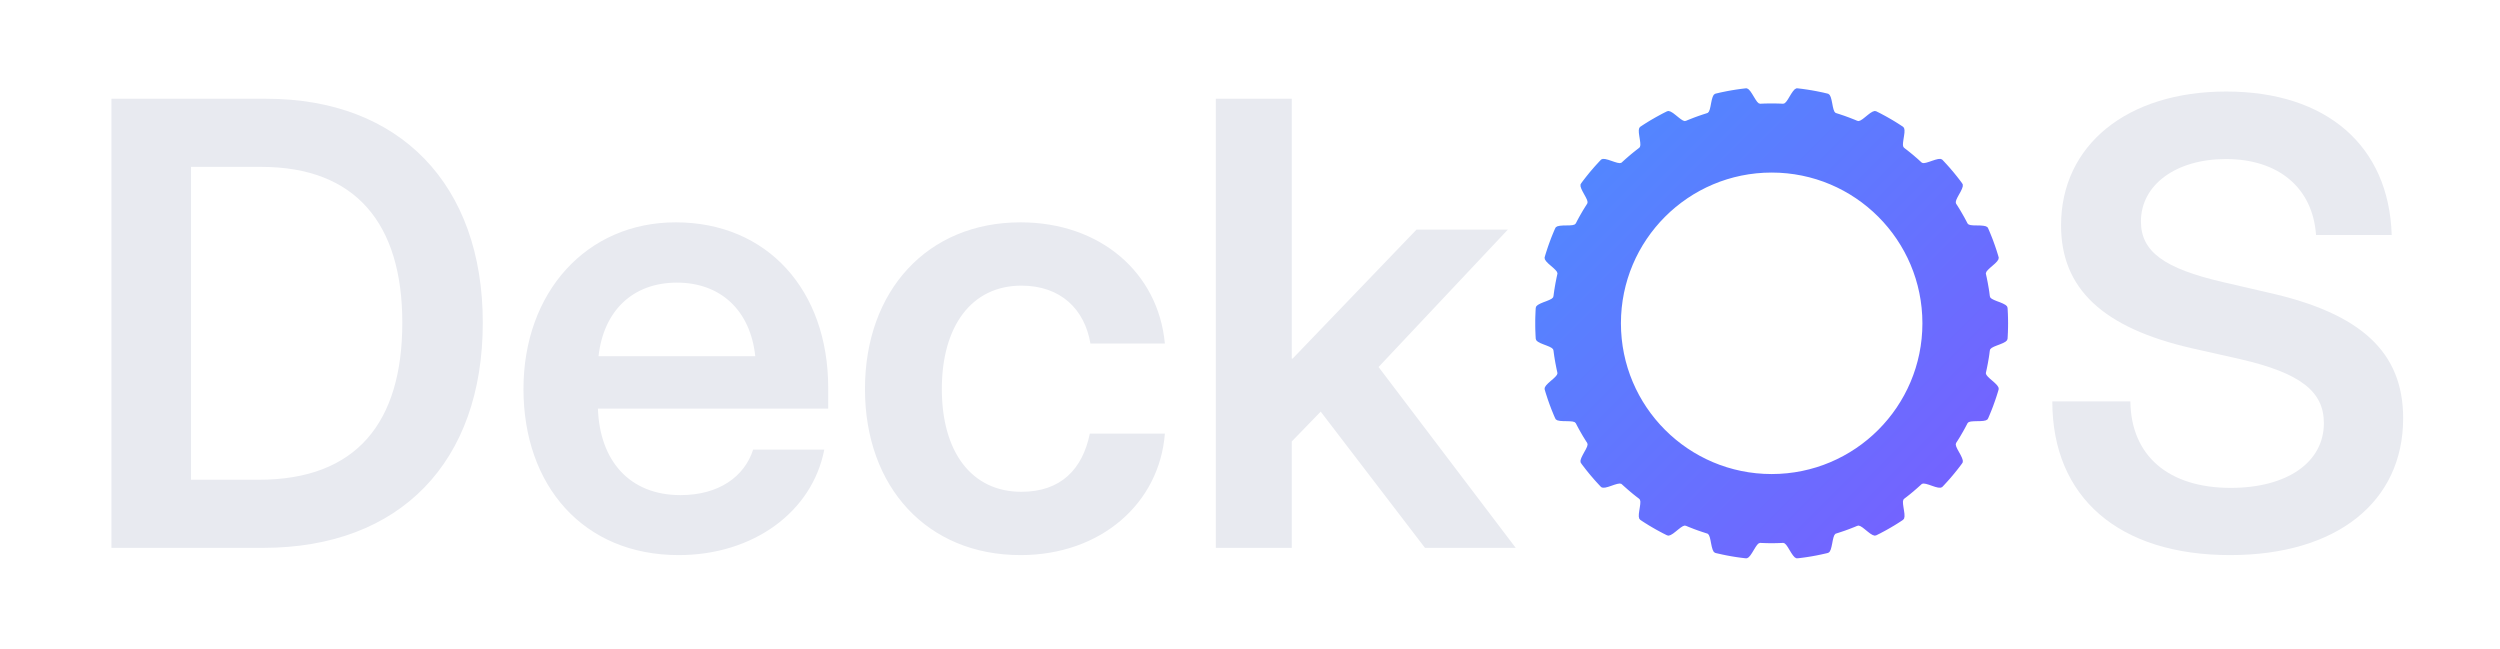
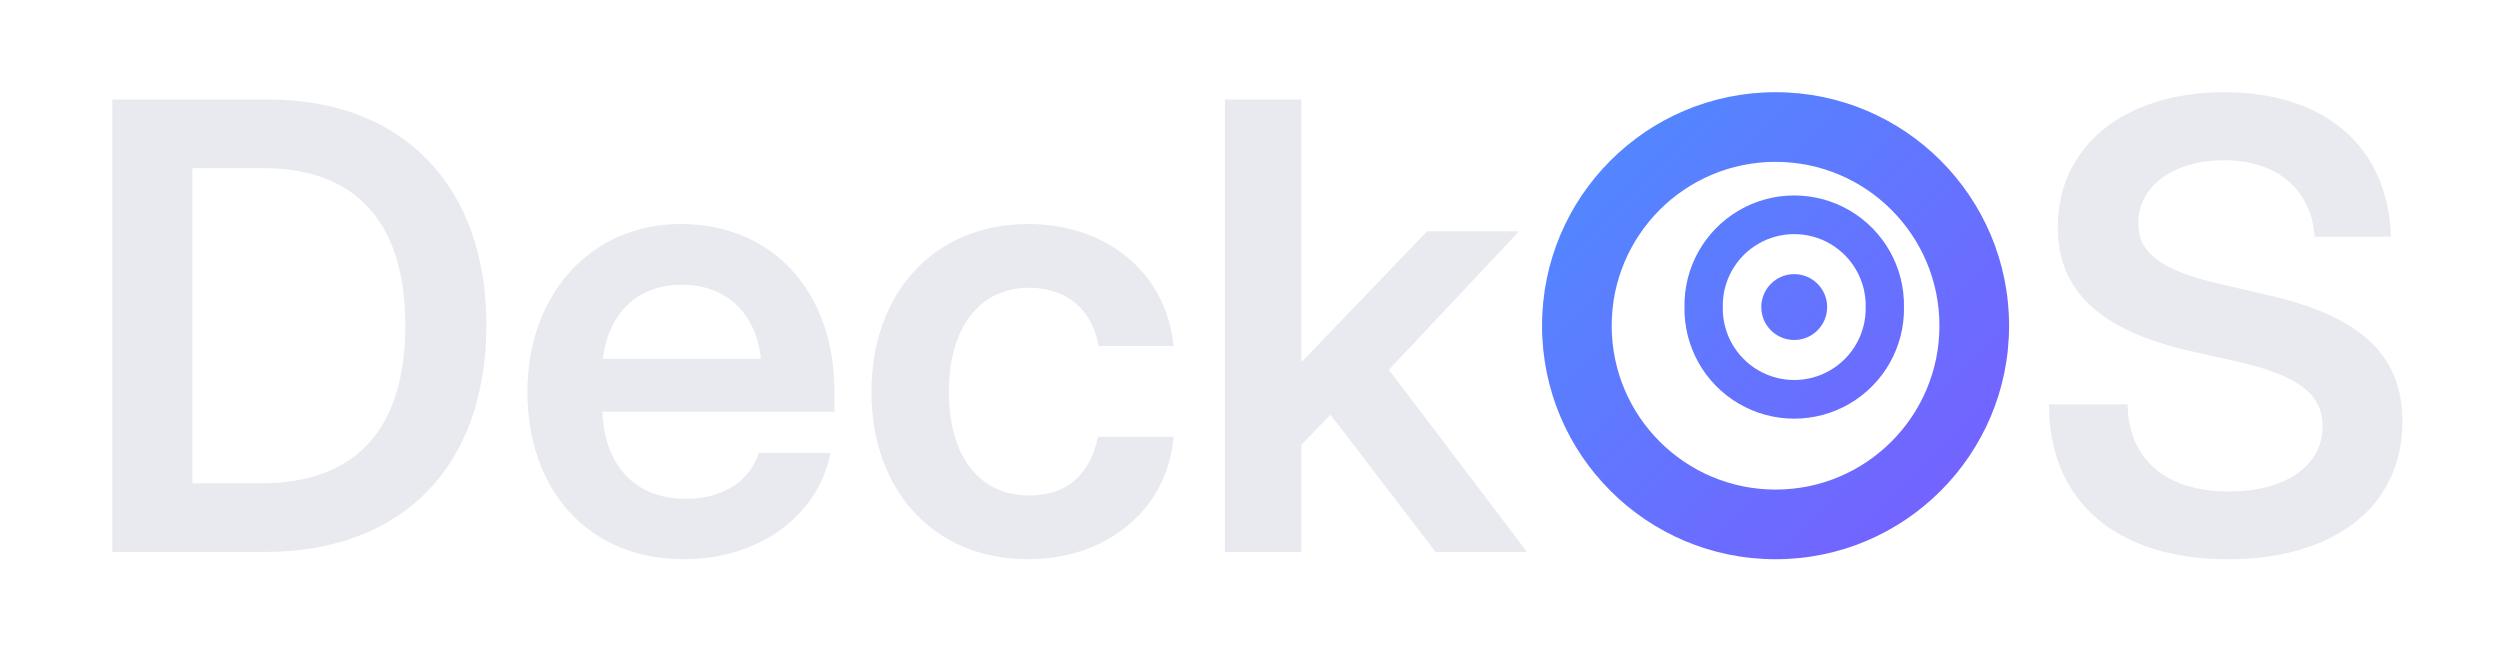
- <svg xmlns="http://www.w3.org/2000/svg" width="810" height="210" viewBox="0 0 810 210">
+ <svg xmlns="http://www.w3.org/2000/svg" width="804" height="210" viewBox="0 0 804 210">
  <defs>
-     <linearGradient id="deckos-grad" x1="497.4" y1="28.2" x2="650.6" y2="181.4" gradientUnits="userSpaceOnUse">
+     <linearGradient id="deckos-grad" x1="495.9" y1="29.7" x2="646.1" y2="179.9" gradientUnits="userSpaceOnUse">
      <stop offset="0" stop-color="#4C8DFF" />
      <stop offset="1" stop-color="#7A5CFF" />
    </linearGradient>
  </defs>
  <path fill="#E8EAF0" d="M85.23 177.508C129.762 177.508 156.422 149.578 156.422 104.559C156.422 59.832 129.566 32.0 86.305 32.0H36.109V177.508ZM61.891 155.438V54.07H84.645C115.309 54.07 130.348 72.527 130.348 104.559C130.348 136.883 115.504 155.438 83.863 155.438Z M219.898 179.852C244.02 179.852 263.16 165.887 267.066 145.672H244.02C241.188 154.461 232.887 160.418 220.484 160.418C203.883 160.418 194.312 149.188 193.727 132.391H268.336V125.652C268.336 94.012 248.609 72.039 218.922 72.039C190.016 72.039 169.605 94.695 169.605 126.043C169.605 157.293 188.941 179.852 219.898 179.852ZM193.922 115.398C195.582 100.652 205.055 91.57 219.312 91.57C233.57 91.57 243.141 100.652 244.703 115.398Z M330.641 179.852C356.715 179.852 375.66 163.055 377.418 140.496H353.102C350.758 151.922 343.824 159.344 330.934 159.344C314.723 159.344 305.152 146.355 305.152 126.043C305.152 105.633 314.82 92.547 330.934 92.547C343.727 92.547 351.441 100.262 353.297 111.297H377.418C375.27 88.348 356.52 72.039 330.641 72.039C300.465 72.039 280.25 94.207 280.25 126.043C280.25 157.879 300.465 179.852 330.641 179.852Z M393.922 177.508H418.531V143.035L427.906 133.367L461.695 177.508H491.09L446.656 118.914L488.551 74.383H458.961L418.824 116.18H418.531V32.0H393.922Z" />
-   <path fill="url(#deckos-grad)" fill-rule="evenodd" d="M574.02,33.52 L574.48,33.52 L574.95,33.52 L575.41,33.53 L575.88,33.54 L576.35,33.55 L576.81,33.57 L577.28,33.59 L577.74,33.61 L578.22,33.46 L578.72,32.98 L579.25,32.23 L579.79,31.33 L580.36,30.39 L580.93,29.56 L581.48,28.94 L582.02,28.63 L582.52,28.63 L583.02,28.69 L583.52,28.75 L584.01,28.81 L584.51,28.88 L585.01,28.95 L585.50,29.02 L586.00,29.10 L586.49,29.18 L586.99,29.26 L587.48,29.35 L587.97,29.44 L588.47,29.53 L588.96,29.63 L589.45,29.73 L589.94,29.83 L590.43,29.93 L590.92,30.04 L591.41,30.16 L591.90,30.27 L592.38,30.40 L592.81,30.76 L593.15,31.44 L593.41,32.36 L593.63,33.42 L593.83,34.48 L594.06,35.43 L594.34,36.15 L594.70,36.56 L595.14,36.72 L595.59,36.86 L596.03,37.00 L596.47,37.15 L596.91,37.30 L597.36,37.45 L597.80,37.60 L598.23,37.76 L598.67,37.92 L599.11,38.08 L599.54,38.25 L599.98,38.42 L600.41,38.59 L600.85,38.76 L601.28,38.94 L601.71,39.12 L602.17,39.23 L602.76,39.04 L603.48,38.59 L604.28,37.96 L605.13,37.27 L605.96,36.63 L606.73,36.17 L607.39,35.96 L607.89,36.05 L608.34,36.28 L608.79,36.50 L609.24,36.73 L609.68,36.96 L610.12,37.20 L610.57,37.44 L611.01,37.68 L611.44,37.92 L611.88,38.17 L612.32,38.42 L612.75,38.67 L613.18,38.92 L613.61,39.18 L614.04,39.44 L614.47,39.71 L614.89,39.97 L615.31,40.24 L615.73,40.51 L616.15,40.79 L616.57,41.06 L616.91,41.46 L617.06,42.13 L617.04,43.03 L616.90,44.07 L616.73,45.15 L616.59,46.16 L616.55,47.00 L616.69,47.61 L617.01,47.95 L617.38,48.24 L617.75,48.52 L618.12,48.81 L618.48,49.10 L618.85,49.39 L619.21,49.69 L619.57,49.98 L619.93,50.28 L620.28,50.58 L620.63,50.89 L620.99,51.19 L621.34,51.50 L621.68,51.81 L622.03,52.13 L622.37,52.44 L622.73,52.75 L623.27,52.85 L624.03,52.73 L624.97,52.45 L625.99,52.10 L627.01,51.76 L627.94,51.53 L628.70,51.48 L629.23,51.67 L629.58,52.03 L629.92,52.39 L630.26,52.76 L630.60,53.13 L630.94,53.50 L631.27,53.87 L631.61,54.25 L631.94,54.63 L632.26,55.01 L632.59,55.39 L632.91,55.77 L633.23,56.16 L633.54,56.55 L633.86,56.94 L634.17,57.33 L634.48,57.73 L634.79,58.12 L635.09,58.52 L635.39,58.92 L635.69,59.33 L635.94,59.76 L635.94,60.38 L635.68,61.17 L635.25,62.08 L634.72,63.03 L634.21,63.96 L633.83,64.79 L633.66,65.47 L633.76,65.96 L634.01,66.35 L634.26,66.74 L634.51,67.14 L634.76,67.53 L635.00,67.93 L635.24,68.33 L635.47,68.73 L635.71,69.14 L635.94,69.54 L636.17,69.95 L636.40,70.35 L636.62,70.76 L636.84,71.17 L637.06,71.58 L637.28,72.00 L637.49,72.41 L637.86,72.75 L638.53,72.94 L639.44,73.02 L640.50,73.04 L641.59,73.06 L642.59,73.14 L643.41,73.31 L643.95,73.62 L644.20,74.06 L644.39,74.52 L644.59,74.98 L644.78,75.44 L644.97,75.90 L645.16,76.37 L645.35,76.84 L645.53,77.30 L645.71,77.77 L645.88,78.24 L646.05,78.71 L646.22,79.18 L646.39,79.66 L646.55,80.13 L646.71,80.61 L646.87,81.08 L647.02,81.56 L647.17,82.04 L647.32,82.52 L647.46,83.00 L647.59,83.48 L647.49,84.03 L647.07,84.67 L646.41,85.36 L645.60,86.07 L644.78,86.78 L644.08,87.45 L643.59,88.05 L643.41,88.57 L643.50,89.03 L643.60,89.49 L643.70,89.94 L643.79,90.40 L643.88,90.86 L643.97,91.31 L644.06,91.77 L644.14,92.23 L644.22,92.69 L644.30,93.15 L644.38,93.61 L644.45,94.07 L644.52,94.53 L644.58,94.99 L644.64,95.46 L644.70,95.92 L644.84,96.37 L645.30,96.79 L646.05,97.18 L646.99,97.57 L648.02,97.95 L648.98,98.36 L649.77,98.79 L650.28,99.25 L650.45,99.74 L650.48,100.24 L650.51,100.74 L650.53,101.25 L650.56,101.75 L650.57,102.25 L650.59,102.75 L650.60,103.25 L650.61,103.75 L650.61,104.25 L650.62,104.75 L650.61,105.26 L650.61,105.76 L650.60,106.26 L650.59,106.76 L650.57,107.26 L650.56,107.76 L650.53,108.26 L650.51,108.76 L650.48,109.26 L650.45,109.76 L650.28,110.25 L649.77,110.72 L648.98,111.15 L648.02,111.55 L646.99,111.94 L646.05,112.32 L645.30,112.72 L644.84,113.14 L644.70,113.59 L644.64,114.05 L644.58,114.51 L644.52,114.98 L644.45,115.44 L644.38,115.90 L644.30,116.36 L644.22,116.82 L644.14,117.28 L644.06,117.74 L643.97,118.19 L643.88,118.65 L643.79,119.11 L643.70,119.57 L643.60,120.02 L643.50,120.48 L643.41,120.93 L643.59,121.46 L644.08,122.06 L644.78,122.73 L645.60,123.43 L646.41,124.15 L647.07,124.84 L647.49,125.48 L647.59,126.03 L647.46,126.51 L647.32,126.99 L647.17,127.47 L647.02,127.95 L646.87,128.42 L646.71,128.90 L646.55,129.38 L646.39,129.85 L646.22,130.32 L646.05,130.80 L645.88,131.27 L645.71,131.74 L645.53,132.20 L645.35,132.67 L645.16,133.14 L644.97,133.60 L644.78,134.07 L644.59,134.53 L644.39,134.99 L644.20,135.45 L643.95,135.89 L643.41,136.20 L642.59,136.37 L641.59,136.44 L640.50,136.46 L639.44,136.49 L638.53,136.57 L637.86,136.76 L637.49,137.10 L637.28,137.51 L637.06,137.92 L636.84,138.34 L636.62,138.75 L636.40,139.15 L636.17,139.56 L635.94,139.97 L635.71,140.37 L635.47,140.78 L635.24,141.18 L635.00,141.58 L634.76,141.98 L634.51,142.37 L634.26,142.77 L634.01,143.16 L633.76,143.55 L633.66,144.04 L633.83,144.72 L634.21,145.55 L634.72,146.47 L635.25,147.43 L635.68,148.34 L635.94,149.13 L635.94,149.75 L635.69,150.18 L635.39,150.59 L635.09,150.99 L634.79,151.38 L634.48,151.78 L634.17,152.18 L633.86,152.57 L633.54,152.96 L633.23,153.35 L632.91,153.73 L632.59,154.12 L632.26,154.50 L631.94,154.88 L631.61,155.26 L631.27,155.64 L630.94,156.01 L630.60,156.38 L630.26,156.75 L629.92,157.12 L629.58,157.48 L629.23,157.84 L628.70,158.02 L627.94,157.98 L627.01,157.75 L625.99,157.41 L624.97,157.05 L624.03,156.78 L623.27,156.66 L622.73,156.76 L622.37,157.07 L622.03,157.38 L621.68,157.69 L621.34,158.00 L620.99,158.31 L620.63,158.62 L620.28,158.92 L619.93,159.23 L619.57,159.52 L619.21,159.82 L618.85,160.12 L618.48,160.41 L618.12,160.70 L617.75,160.99 L617.38,161.27 L617.01,161.55 L616.69,161.90 L616.55,162.50 L616.59,163.35 L616.73,164.36 L616.90,165.44 L617.04,166.48 L617.06,167.38 L616.91,168.05 L616.57,168.44 L616.15,168.72 L615.73,169.00 L615.31,169.27 L614.89,169.54 L614.47,169.80 L614.04,170.07 L613.61,170.33 L613.18,170.58 L612.75,170.84 L612.32,171.09 L611.88,171.34 L611.44,171.59 L611.01,171.83 L610.57,172.07 L610.12,172.31 L609.68,172.54 L609.24,172.78 L608.79,173.00 L608.34,173.23 L607.89,173.45 L607.39,173.55 L606.73,173.34 L605.96,172.88 L605.13,172.24 L604.28,171.55 L603.48,170.92 L602.76,170.47 L602.17,170.28 L601.71,170.39 L601.28,170.57 L600.85,170.75 L600.41,170.92 L599.98,171.09 L599.54,171.26 L599.11,171.43 L598.67,171.59 L598.23,171.75 L597.80,171.91 L597.36,172.06 L596.91,172.21 L596.47,172.36 L596.03,172.50 L595.59,172.65 L595.14,172.79 L594.70,172.94 L594.34,173.36 L594.06,174.08 L593.83,175.03 L593.63,176.09 L593.41,177.14 L593.15,178.07 L592.81,178.75 L592.38,179.11 L591.90,179.24 L591.41,179.35 L590.92,179.46 L590.43,179.57 L589.94,179.68 L589.45,179.78 L588.96,179.88 L588.47,179.98 L587.97,180.07 L587.48,180.16 L586.99,180.25 L586.49,180.33 L586.00,180.41 L585.50,180.49 L585.01,180.56 L584.51,180.63 L584.01,180.70 L583.52,180.76 L583.02,180.82 L582.52,180.88 L582.02,180.88 L581.48,180.57 L580.93,179.95 L580.36,179.12 L579.79,178.18 L579.25,177.28 L578.72,176.53 L578.22,176.05 L577.74,175.89 L577.28,175.92 L576.81,175.94 L576.35,175.95 L575.88,175.97 L575.41,175.98 L574.95,175.99 L574.48,175.99 L574.02,175.99 L573.55,175.99 L573.08,175.99 L572.62,175.98 L572.15,175.97 L571.68,175.95 L571.22,175.94 L570.75,175.92 L570.29,175.89 L569.81,176.05 L569.31,176.53 L568.79,177.28 L568.24,178.18 L567.67,179.12 L567.11,179.95 L566.55,180.57 L566.01,180.88 L565.51,180.88 L565.01,180.82 L564.51,180.76 L564.02,180.70 L563.52,180.63 L563.02,180.56 L562.53,180.49 L562.03,180.41 L561.54,180.33 L561.04,180.25 L560.55,180.16 L560.06,180.07 L559.56,179.98 L559.07,179.88 L558.58,179.78 L558.09,179.68 L557.60,179.57 L557.11,179.46 L556.62,179.35 L556.13,179.24 L555.65,179.11 L555.22,178.75 L554.89,178.07 L554.62,177.14 L554.40,176.09 L554.20,175.03 L553.97,174.08 L553.69,173.36 L553.33,172.94 L552.89,172.79 L552.45,172.65 L552.00,172.50 L551.56,172.36 L551.12,172.21 L550.68,172.06 L550.24,171.91 L549.80,171.75 L549.36,171.59 L548.92,171.43 L548.49,171.26 L548.05,171.09 L547.62,170.92 L547.19,170.75 L546.75,170.57 L546.32,170.39 L545.86,170.28 L545.27,170.47 L544.56,170.92 L543.75,171.55 L542.90,172.24 L542.07,172.88 L541.30,173.34 L540.65,173.55 L540.14,173.45 L539.69,173.23 L539.24,173.00 L538.79,172.78 L538.35,172.54 L537.91,172.31 L537.47,172.07 L537.03,171.83 L536.59,171.59 L536.15,171.34 L535.72,171.09 L535.28,170.84 L534.85,170.58 L534.42,170.33 L533.99,170.07 L533.57,169.80 L533.14,169.54 L532.72,169.27 L532.30,169.00 L531.88,168.72 L531.46,168.44 L531.12,168.05 L530.97,167.38 L530.99,166.48 L531.13,165.44 L531.30,164.36 L531.44,163.35 L531.48,162.50 L531.34,161.90 L531.02,161.55 L530.65,161.27 L530.28,160.99 L529.91,160.70 L529.55,160.41 L529.18,160.12 L528.82,159.82 L528.46,159.52 L528.11,159.23 L527.75,158.92 L527.40,158.62 L527.05,158.31 L526.70,158.00 L526.35,157.69 L526.00,157.38 L525.66,157.07 L525.30,156.76 L524.76,156.66 L524.00,156.78 L523.07,157.05 L522.04,157.41 L521.02,157.75 L520.09,157.98 L519.33,158.02 L518.80,157.84 L518.45,157.48 L518.11,157.12 L517.77,156.75 L517.43,156.38 L517.09,156.01 L516.76,155.64 L516.42,155.26 L516.10,154.88 L515.77,154.50 L515.44,154.12 L515.12,153.73 L514.80,153.35 L514.49,152.96 L514.17,152.57 L513.86,152.18 L513.55,151.78 L513.25,151.38 L512.94,150.99 L512.64,150.59 L512.34,150.18 L512.09,149.75 L512.09,149.13 L512.35,148.34 L512.79,147.43 L513.31,146.47 L513.82,145.55 L514.21,144.72 L514.38,144.04 L514.27,143.55 L514.02,143.16 L513.77,142.77 L513.52,142.37 L513.28,141.98 L513.03,141.58 L512.79,141.18 L512.56,140.78 L512.32,140.37 L512.09,139.97 L511.86,139.56 L511.63,139.15 L511.41,138.75 L511.19,138.34 L510.97,137.92 L510.76,137.51 L510.54,137.10 L510.17,136.76 L509.50,136.57 L508.59,136.49 L507.53,136.46 L506.44,136.44 L505.44,136.37 L504.62,136.20 L504.09,135.89 L503.84,135.45 L503.64,134.99 L503.44,134.53 L503.25,134.07 L503.06,133.60 L502.87,133.14 L502.68,132.67 L502.50,132.20 L502.33,131.74 L502.15,131.27 L501.98,130.80 L501.81,130.32 L501.64,129.85 L501.48,129.38 L501.32,128.90 L501.17,128.42 L501.01,127.95 L500.86,127.47 L500.71,126.99 L500.57,126.51 L500.44,126.03 L500.54,125.48 L500.96,124.84 L501.62,124.15 L502.43,123.43 L503.25,122.73 L503.95,122.06 L504.44,121.46 L504.62,120.93 L504.53,120.48 L504.43,120.02 L504.33,119.57 L504.24,119.11 L504.15,118.65 L504.06,118.19 L503.97,117.74 L503.89,117.28 L503.81,116.82 L503.73,116.36 L503.66,115.90 L503.58,115.44 L503.52,114.98 L503.45,114.51 L503.39,114.05 L503.33,113.59 L503.19,113.14 L502.73,112.72 L501.98,112.32 L501.04,111.94 L500.02,111.55 L499.05,111.15 L498.26,110.72 L497.75,110.25 L497.58,109.76 L497.55,109.26 L497.52,108.76 L497.50,108.26 L497.48,107.76 L497.46,107.26 L497.44,106.76 L497.43,106.26 L497.42,105.76 L497.42,105.26 L497.42,104.75 L497.42,104.25 L497.42,103.75 L497.43,103.25 L497.44,102.75 L497.46,102.25 L497.48,101.75 L497.50,101.25 L497.52,100.74 L497.55,100.24 L497.58,99.74 L497.75,99.25 L498.26,98.79 L499.05,98.36 L500.02,97.95 L501.04,97.57 L501.98,97.18 L502.73,96.79 L503.19,96.37 L503.33,95.92 L503.39,95.46 L503.45,94.99 L503.52,94.53 L503.58,94.07 L503.66,93.61 L503.73,93.15 L503.81,92.69 L503.89,92.23 L503.97,91.77 L504.06,91.31 L504.15,90.86 L504.24,90.40 L504.33,89.94 L504.43,89.49 L504.53,89.03 L504.62,88.57 L504.44,88.05 L503.95,87.45 L503.25,86.78 L502.43,86.07 L501.62,85.36 L500.96,84.67 L500.54,84.03 L500.44,83.48 L500.57,83.00 L500.71,82.52 L500.86,82.04 L501.01,81.56 L501.17,81.08 L501.32,80.61 L501.48,80.13 L501.64,79.66 L501.81,79.18 L501.98,78.71 L502.15,78.24 L502.33,77.77 L502.50,77.30 L502.68,76.84 L502.87,76.37 L503.06,75.90 L503.25,75.44 L503.44,74.98 L503.64,74.52 L503.84,74.06 L504.09,73.62 L504.62,73.31 L505.44,73.14 L506.44,73.06 L507.53,73.04 L508.59,73.02 L509.50,72.94 L510.17,72.75 L510.54,72.41 L510.76,72.00 L510.97,71.58 L511.19,71.17 L511.41,70.76 L511.63,70.35 L511.86,69.95 L512.09,69.54 L512.32,69.14 L512.56,68.73 L512.79,68.33 L513.03,67.93 L513.28,67.53 L513.52,67.14 L513.77,66.74 L514.02,66.35 L514.27,65.96 L514.38,65.47 L514.21,64.79 L513.82,63.96 L513.31,63.03 L512.79,62.08 L512.35,61.17 L512.09,60.38 L512.09,59.76 L512.34,59.33 L512.64,58.92 L512.94,58.52 L513.25,58.12 L513.55,57.73 L513.86,57.33 L514.17,56.94 L514.49,56.55 L514.80,56.16 L515.12,55.77 L515.44,55.39 L515.77,55.01 L516.10,54.63 L516.42,54.25 L516.76,53.87 L517.09,53.50 L517.43,53.13 L517.77,52.76 L518.11,52.39 L518.45,52.03 L518.80,51.67 L519.33,51.48 L520.09,51.53 L521.02,51.76 L522.04,52.10 L523.07,52.45 L524.00,52.73 L524.76,52.85 L525.30,52.75 L525.66,52.44 L526.00,52.13 L526.35,51.81 L526.70,51.50 L527.05,51.19 L527.40,50.89 L527.75,50.58 L528.11,50.28 L528.46,49.98 L528.82,49.69 L529.18,49.39 L529.55,49.10 L529.91,48.81 L530.28,48.52 L530.65,48.24 L531.02,47.95 L531.34,47.61 L531.48,47.00 L531.44,46.16 L531.30,45.15 L531.13,44.07 L530.99,43.03 L530.97,42.13 L531.12,41.46 L531.46,41.06 L531.88,40.79 L532.30,40.51 L532.72,40.24 L533.14,39.97 L533.57,39.71 L533.99,39.44 L534.42,39.18 L534.85,38.92 L535.28,38.67 L535.72,38.42 L536.15,38.17 L536.59,37.92 L537.03,37.68 L537.47,37.44 L537.91,37.20 L538.35,36.96 L538.79,36.73 L539.24,36.50 L539.69,36.28 L540.14,36.05 L540.65,35.96 L541.30,36.17 L542.07,36.63 L542.90,37.27 L543.75,37.96 L544.56,38.59 L545.27,39.04 L545.86,39.23 L546.32,39.12 L546.75,38.94 L547.19,38.76 L547.62,38.59 L548.05,38.42 L548.49,38.25 L548.92,38.08 L549.36,37.92 L549.80,37.76 L550.24,37.60 L550.68,37.45 L551.12,37.30 L551.56,37.15 L552.00,37.00 L552.45,36.86 L552.89,36.72 L553.33,36.56 L553.69,36.15 L553.97,35.43 L554.20,34.48 L554.40,33.42 L554.62,32.36 L554.89,31.44 L555.22,30.76 L555.65,30.40 L556.13,30.27 L556.62,30.16 L557.11,30.04 L557.60,29.93 L558.09,29.83 L558.58,29.73 L559.07,29.63 L559.56,29.53 L560.06,29.44 L560.55,29.35 L561.04,29.26 L561.54,29.18 L562.03,29.10 L562.53,29.02 L563.02,28.95 L563.52,28.88 L564.02,28.81 L564.51,28.75 L565.01,28.69 L565.51,28.63 L566.01,28.63 L566.55,28.94 L567.11,29.56 L567.67,30.39 L568.24,31.33 L568.79,32.23 L569.31,32.98 L569.81,33.46 L570.29,33.61 L570.75,33.59 L571.22,33.57 L571.68,33.55 L572.15,33.54 L572.62,33.53 L573.08,33.52 L573.55,33.52 Z M525.18,104.75 a48.84,48.84 0 1,0 97.68,0 a48.84,48.84 0 1,0 -97.68,0 Z" />
-   <path fill="#E8EAF0" d="M722.566 179.852C757.039 179.852 778.621 162.664 778.621 135.516C778.621 114.129 765.047 101.531 734.871 94.793L720.125 91.375C701.18 86.98 693.66 81.512 693.66 71.746C693.66 59.832 705.086 51.531 721.199 51.531C738.191 51.531 749.324 60.809 750.398 76.141H774.91C774.031 47.234 753.816 29.656 721.297 29.656C689.168 29.656 667.781 47.039 667.781 73.016C667.781 93.426 681.16 106.219 710.262 112.859L725.887 116.375C745.32 120.867 752.938 126.824 752.938 137.078C752.938 149.871 740.926 158.074 722.762 158.074C702.547 158.074 690.438 147.625 690.242 130.047H664.949C664.949 161.199 686.531 179.852 722.566 179.852Z" />
+   <path fill="url(#deckos-grad)" fill-rule="evenodd" d="M495.92,104.75 a75.10,75.10 0 1,0 150.20,0 a75.10,75.10 0 1,0 -150.20,0 Z M518.32,104.75 a52.70,52.70 0 1,0 105.40,0 a52.70,52.70 0 1,0 -105.40,0 Z" />
+   <path fill="url(#deckos-grad)" fill-rule="evenodd" d="M541.73,98.75 a35.30,35.30 0 1,0 70.59,0 a35.30,35.30 0 1,0 -70.59,0 Z M554.05,98.75 a22.98,22.98 0 1,0 45.95,0 a22.98,22.98 0 1,0 -45.95,0 Z M566.43,98.75 a10.59,10.59 0 1,0 21.18,0 a10.59,10.59 0 1,0 -21.18,0 Z" />
+   <path fill="#E8EAF0" d="M716.566 179.852C751.039 179.852 772.621 162.664 772.621 135.516C772.621 114.129 759.047 101.531 728.871 94.793L714.125 91.375C695.18 86.98 687.66 81.512 687.66 71.746C687.66 59.832 699.086 51.531 715.199 51.531C732.191 51.531 743.324 60.809 744.398 76.141H768.91C768.031 47.234 747.816 29.656 715.297 29.656C683.168 29.656 661.781 47.039 661.781 73.016C661.781 93.426 675.16 106.219 704.262 112.859L719.887 116.375C739.32 120.867 746.938 126.824 746.938 137.078C746.938 149.871 734.926 158.074 716.762 158.074C696.547 158.074 684.438 147.625 684.242 130.047H658.949C658.949 161.199 680.531 179.852 716.566 179.852Z" />
</svg>
